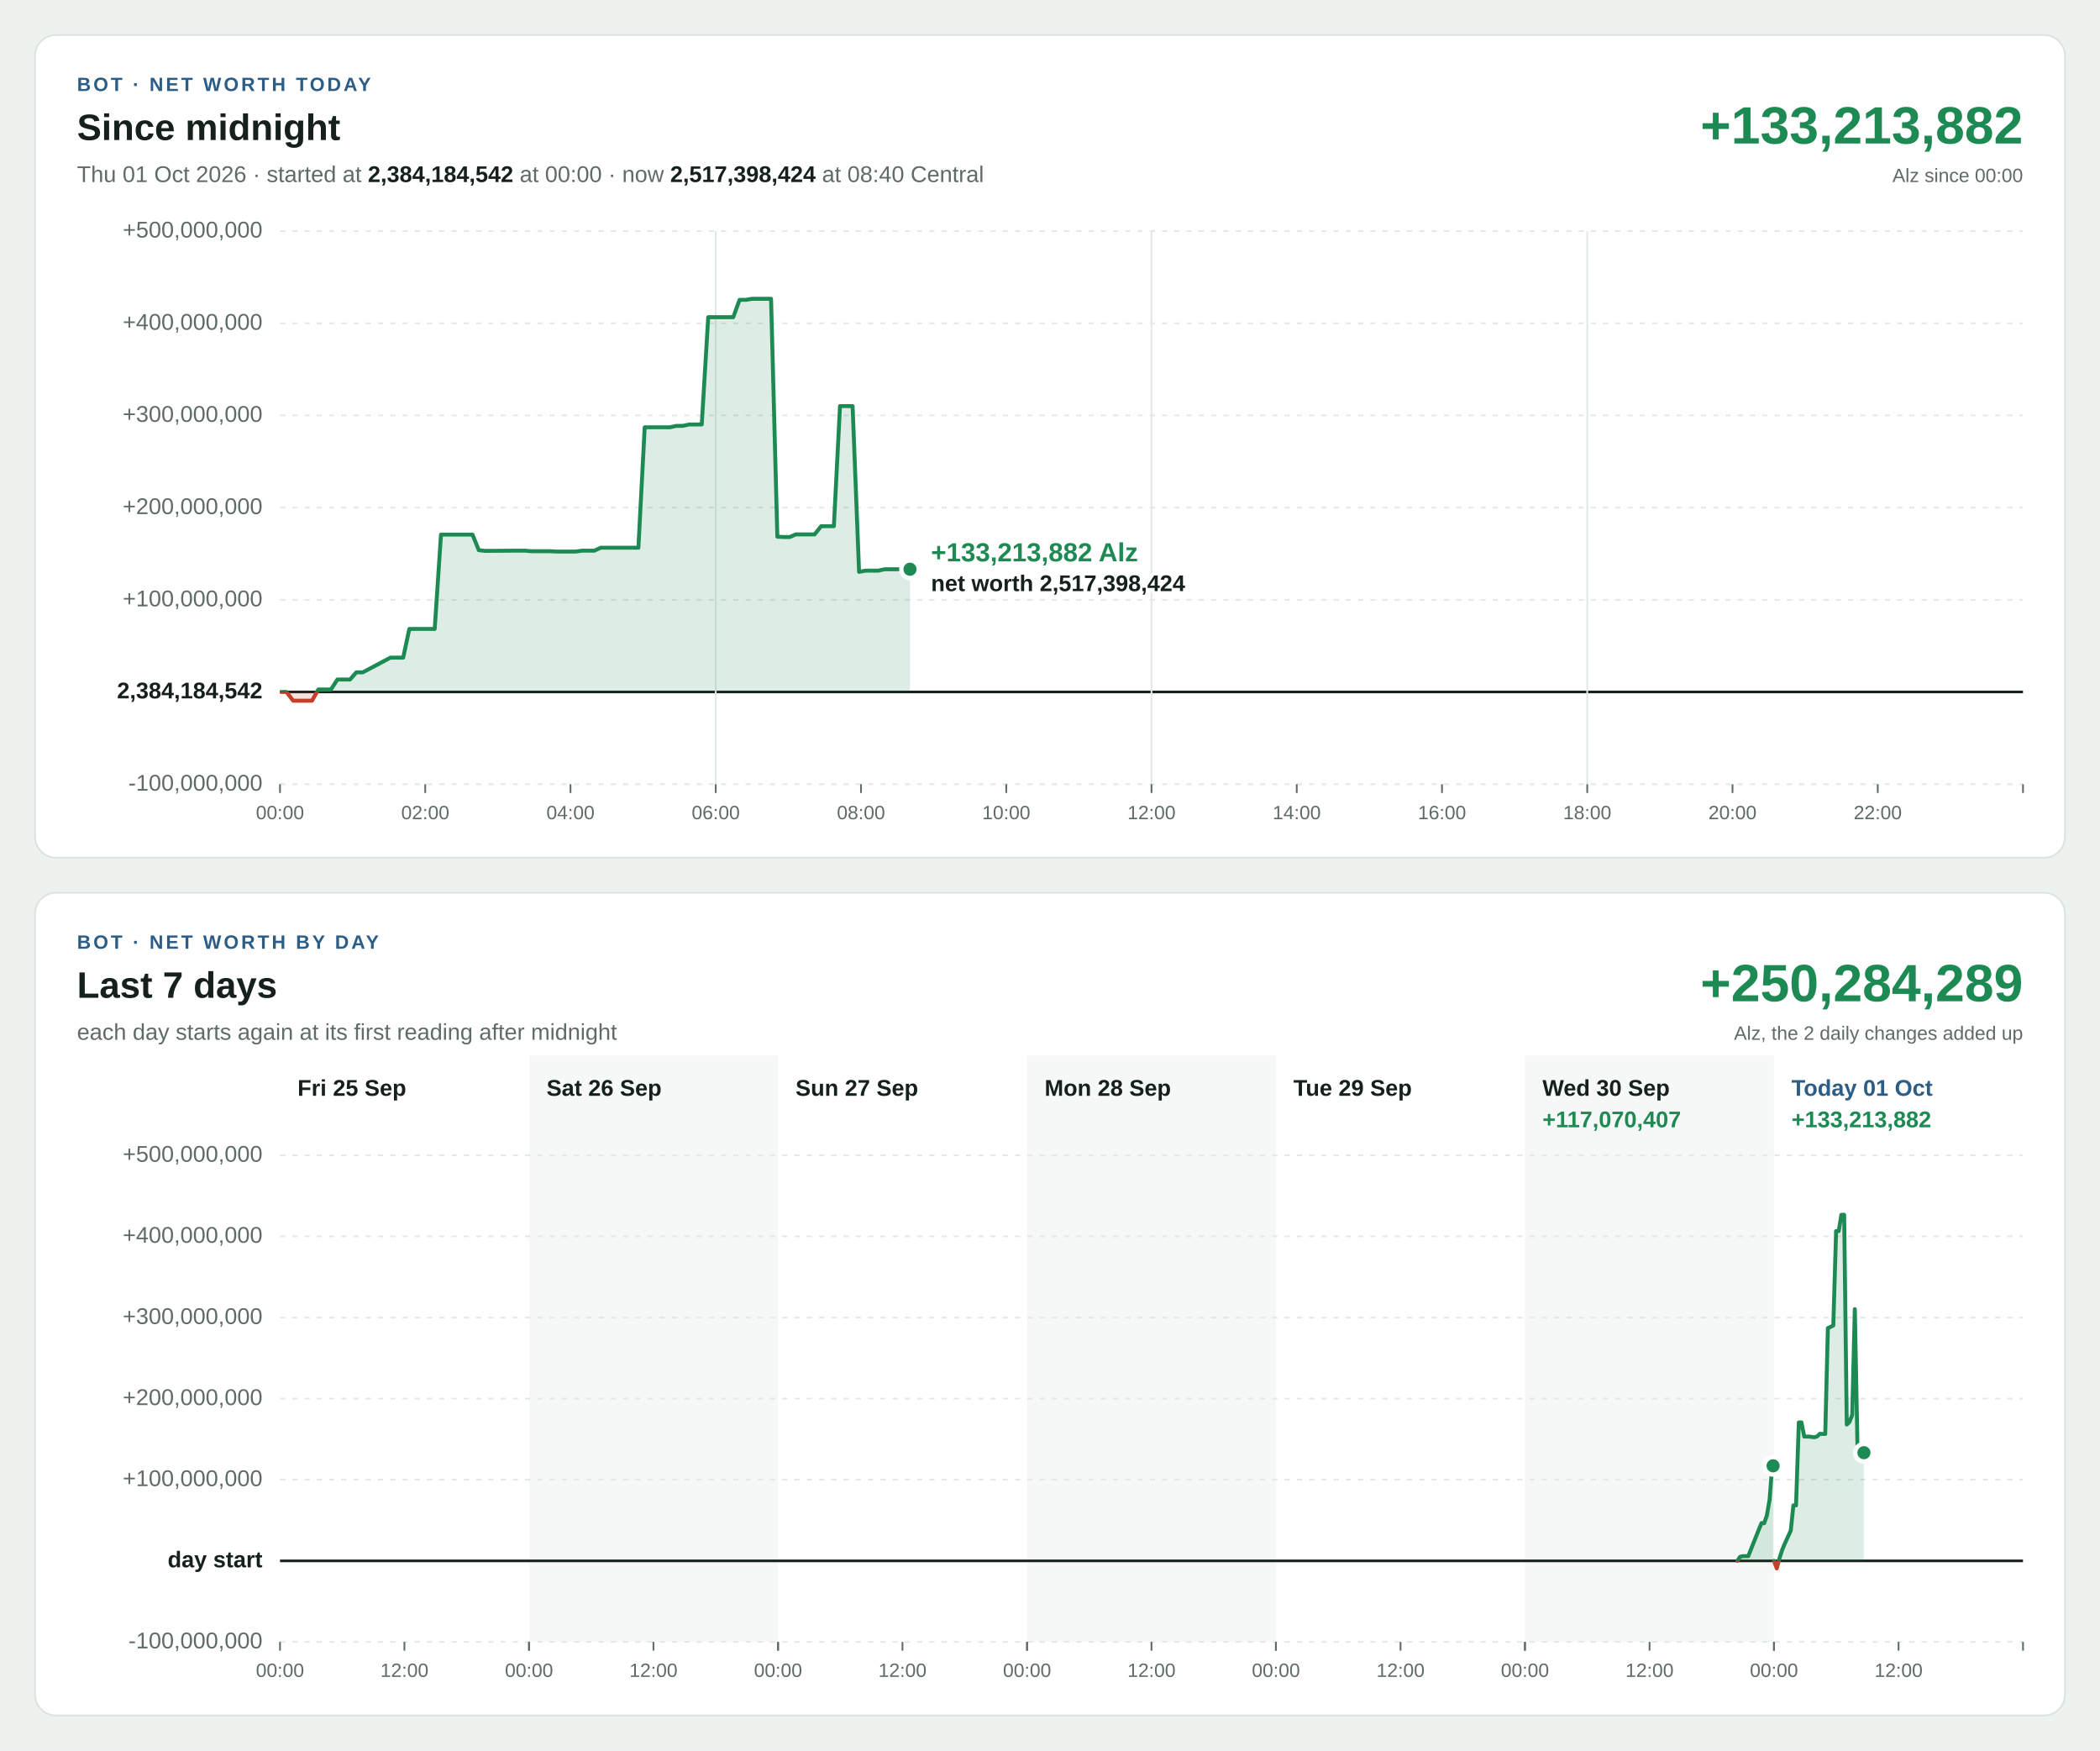
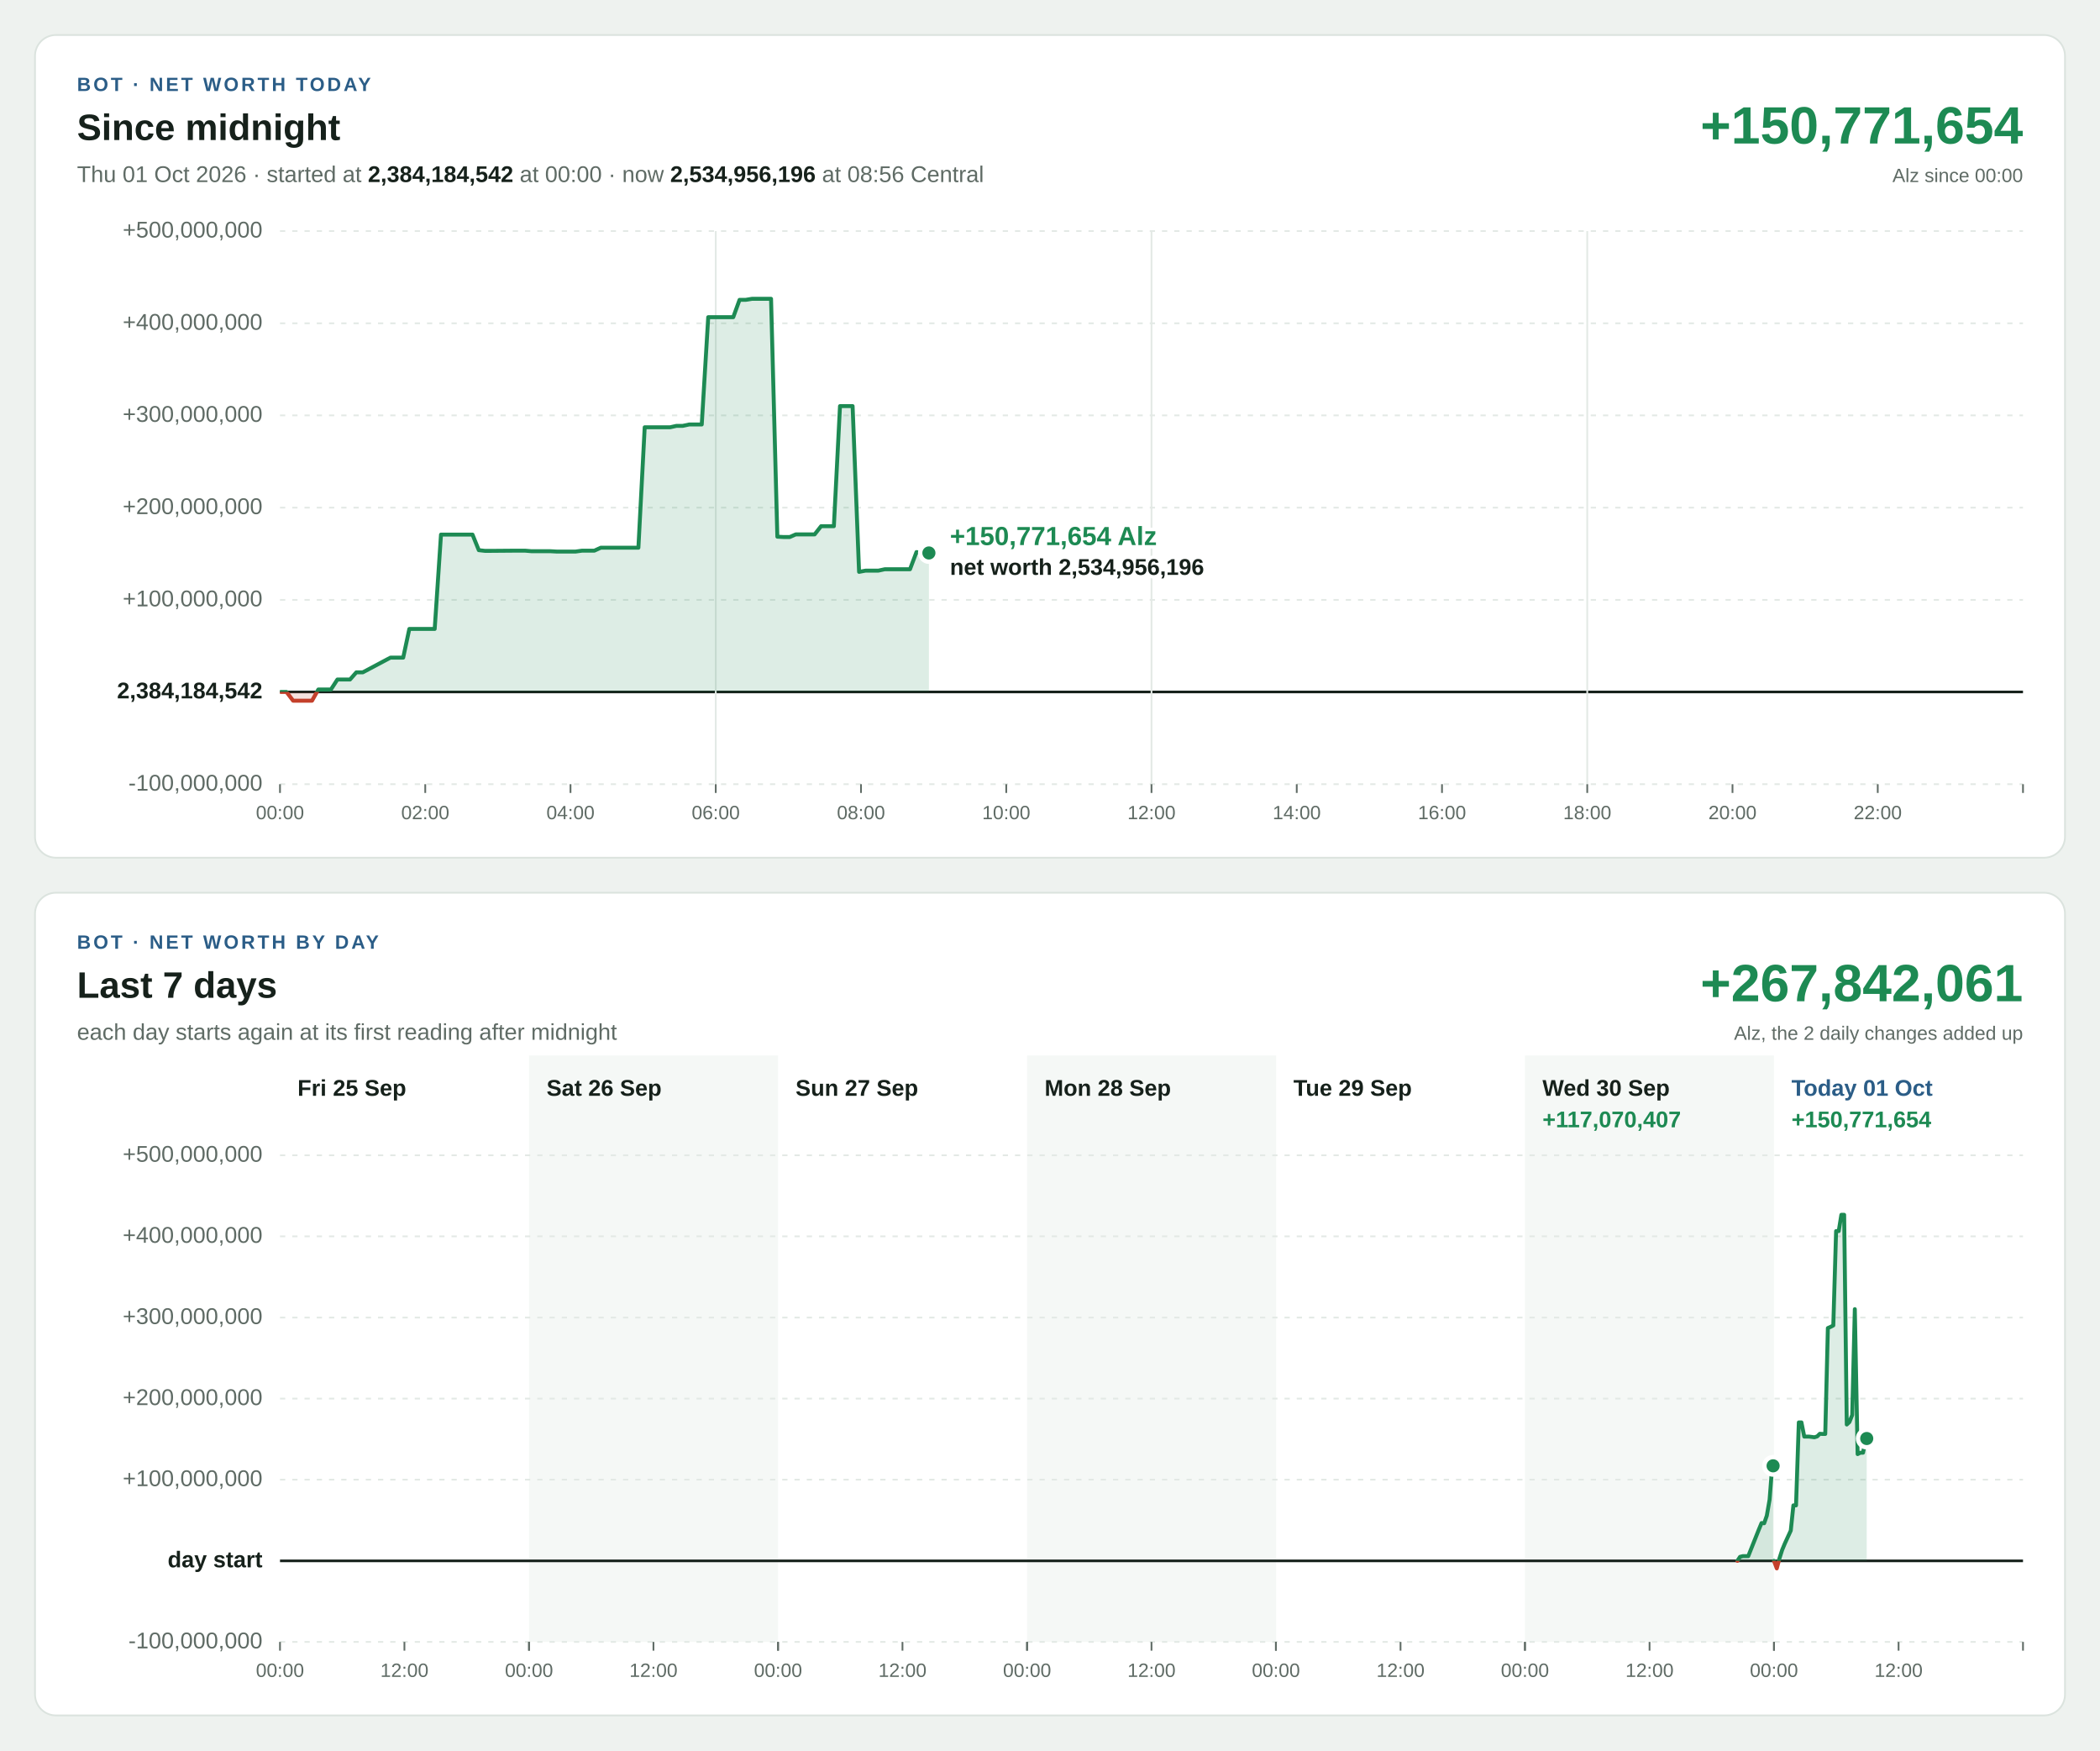
<svg xmlns="http://www.w3.org/2000/svg" width="1200" height="1000" viewBox="0 0 1200 1000" font-family="Segoe UI, Helvetica Neue, Arial, sans-serif" font-size="13" style="font-variant-numeric: tabular-nums">
  <rect width="1200" height="1000" fill="#eef2ef" />
  <g transform="translate(20,20)">
    <rect width="1160" height="470" rx="12" fill="#ffffff" stroke="#dbe3de" />
    <text x="24" y="32" font-size="11" font-weight="700" letter-spacing="1.4" fill="#2b5d87">BOT · NET WORTH TODAY</text>
    <text x="24" y="60" font-size="21" font-weight="700" fill="#16211b">Since midnight</text>
-     <text x="24" y="84" fill="#5f6b65">Thu 01 Oct 2026 · started at <tspan font-weight="700" fill="#16211b">2,384,184,542</tspan> at 00:00 · now <tspan font-weight="700" fill="#16211b">2,517,398,424</tspan> at 08:40 Central</text>
-     <text x="1136" y="62" font-size="30" font-weight="700" text-anchor="end" fill="#1d8a53">+133,213,882</text>
+     <text x="24" y="84" fill="#5f6b65">Thu 01 Oct 2026 · started at <tspan font-weight="700" fill="#16211b">2,384,184,542</tspan> at 00:00 · now <tspan font-weight="700" fill="#16211b">2,534,956,196</tspan> at 08:56 Central</text>
+     <text x="1136" y="62" font-size="30" font-weight="700" text-anchor="end" fill="#1d8a53">+150,771,654</text>
    <text x="1136" y="84" font-size="11" text-anchor="end" fill="#5f6b65">Alz since 00:00</text>
    <line x1="140" x2="1136" y1="428.0" y2="428.0" stroke="#e3e9e5" stroke-width="1" stroke-dasharray="3 4" />
    <text x="130" y="428.0" text-anchor="end" dominant-baseline="middle" font-weight="400" fill="#5f6b65">-100,000,000</text>
    <line x1="140" x2="1136" y1="375.3" y2="375.3" stroke="#16211b" stroke-width="1.5" />
    <text x="130" y="375.3" text-anchor="end" dominant-baseline="middle" font-weight="700" fill="#16211b">2,384,184,542</text>
    <line x1="140" x2="1136" y1="322.7" y2="322.7" stroke="#e3e9e5" stroke-width="1" stroke-dasharray="3 4" />
    <text x="130" y="322.7" text-anchor="end" dominant-baseline="middle" font-weight="400" fill="#5f6b65">+100,000,000</text>
    <line x1="140" x2="1136" y1="270.0" y2="270.0" stroke="#e3e9e5" stroke-width="1" stroke-dasharray="3 4" />
    <text x="130" y="270.0" text-anchor="end" dominant-baseline="middle" font-weight="400" fill="#5f6b65">+200,000,000</text>
    <line x1="140" x2="1136" y1="217.3" y2="217.3" stroke="#e3e9e5" stroke-width="1" stroke-dasharray="3 4" />
    <text x="130" y="217.3" text-anchor="end" dominant-baseline="middle" font-weight="400" fill="#5f6b65">+300,000,000</text>
    <line x1="140" x2="1136" y1="164.7" y2="164.7" stroke="#e3e9e5" stroke-width="1" stroke-dasharray="3 4" />
    <text x="130" y="164.7" text-anchor="end" dominant-baseline="middle" font-weight="400" fill="#5f6b65">+400,000,000</text>
    <line x1="140" x2="1136" y1="112.0" y2="112.0" stroke="#e3e9e5" stroke-width="1" stroke-dasharray="3 4" />
    <text x="130" y="112.0" text-anchor="end" dominant-baseline="middle" font-weight="400" fill="#5f6b65">+500,000,000</text>
    <line x1="140.0" x2="140.0" y1="428" y2="433" stroke="#5f6b65" stroke-width="1" />
    <text x="140.0" y="448" font-size="11" text-anchor="middle" fill="#5f6b65">00:00</text>
    <line x1="223.0" x2="223.0" y1="428" y2="433" stroke="#5f6b65" stroke-width="1" />
    <text x="223.0" y="448" font-size="11" text-anchor="middle" fill="#5f6b65">02:00</text>
    <line x1="306.0" x2="306.0" y1="428" y2="433" stroke="#5f6b65" stroke-width="1" />
    <text x="306.0" y="448" font-size="11" text-anchor="middle" fill="#5f6b65">04:00</text>
    <line x1="389.0" x2="389.0" y1="112" y2="428" stroke="#e3e9e5" stroke-width="1" />
    <line x1="389.0" x2="389.0" y1="428" y2="433" stroke="#5f6b65" stroke-width="1" />
    <text x="389.0" y="448" font-size="11" text-anchor="middle" fill="#5f6b65">06:00</text>
    <line x1="472.0" x2="472.0" y1="428" y2="433" stroke="#5f6b65" stroke-width="1" />
    <text x="472.0" y="448" font-size="11" text-anchor="middle" fill="#5f6b65">08:00</text>
    <line x1="555.0" x2="555.0" y1="428" y2="433" stroke="#5f6b65" stroke-width="1" />
    <text x="555.0" y="448" font-size="11" text-anchor="middle" fill="#5f6b65">10:00</text>
    <line x1="638.0" x2="638.0" y1="112" y2="428" stroke="#e3e9e5" stroke-width="1" />
    <line x1="638.0" x2="638.0" y1="428" y2="433" stroke="#5f6b65" stroke-width="1" />
    <text x="638.0" y="448" font-size="11" text-anchor="middle" fill="#5f6b65">12:00</text>
    <line x1="721.0" x2="721.0" y1="428" y2="433" stroke="#5f6b65" stroke-width="1" />
    <text x="721.0" y="448" font-size="11" text-anchor="middle" fill="#5f6b65">14:00</text>
    <line x1="804.0" x2="804.0" y1="428" y2="433" stroke="#5f6b65" stroke-width="1" />
    <text x="804.0" y="448" font-size="11" text-anchor="middle" fill="#5f6b65">16:00</text>
    <line x1="887.0" x2="887.0" y1="112" y2="428" stroke="#e3e9e5" stroke-width="1" />
    <line x1="887.0" x2="887.0" y1="428" y2="433" stroke="#5f6b65" stroke-width="1" />
    <text x="887.0" y="448" font-size="11" text-anchor="middle" fill="#5f6b65">18:00</text>
    <line x1="970.0" x2="970.0" y1="428" y2="433" stroke="#5f6b65" stroke-width="1" />
    <text x="970.0" y="448" font-size="11" text-anchor="middle" fill="#5f6b65">20:00</text>
    <line x1="1053.0" x2="1053.0" y1="428" y2="433" stroke="#5f6b65" stroke-width="1" />
    <text x="1053.0" y="448" font-size="11" text-anchor="middle" fill="#5f6b65">22:00</text>
    <line x1="1136.0" x2="1136.0" y1="428" y2="433" stroke="#5f6b65" stroke-width="1" />
    <defs>
-       <path id="shape-today" d="M140.1 375.3L140.1 375.3L143.7 375.3L147.5 380.3L151.1 380.3L154.8 380.3L158.3 380.3L161.9 373.9L165.6 373.9L169.1 373.9L172.8 368.2L176.5 368.2L180.0 368.2L183.6 364.1L187.3 364.1L203.1 355.7L206.8 355.7L210.4 355.7L213.9 339.3L217.6 339.3L221.2 339.3L224.8 339.3L228.4 339.3L232.0 285.4L235.5 285.4L239.2 285.4L242.8 285.4L246.3 285.4L250.0 285.4L253.6 294.3L257.1 294.7L260.8 294.7L272.9 294.6L276.6 294.6L280.2 294.6L283.7 294.9L287.3 294.9L290.9 294.9L294.5 294.9L298.1 295.1L301.8 295.1L305.3 295.1L308.9 295.1L312.5 294.6L316.0 294.6L319.6 294.6L323.3 292.9L326.8 292.9L330.4 292.9L334.1 292.9L337.6 292.9L341.2 292.9L344.8 292.9L348.4 224.1L352.0 224.1L355.6 224.1L359.2 224.1L362.9 224.1L366.5 223.3L370.1 223.3L373.8 222.5L377.3 222.5L381.0 222.5L384.7 161.2L388.2 161.2L391.8 161.2L395.5 161.2L399.0 161.2L402.6 151.3L406.1 151.3L409.7 150.7L413.3 150.7L417.0 150.7L420.6 150.7L424.2 286.6L427.7 286.8L431.3 286.8L434.7 285.3L438.2 285.3L441.8 285.3L445.5 285.3L449.2 280.6L452.8 280.6L456.5 280.6L460.0 212.0L463.5 212.0L467.2 212.0L470.9 306.7L474.6 306.0L478.2 306.0L481.9 306.0L485.6 305.2L489.1 305.2L492.6 305.2L496.3 305.2L500.0 305.2L500.0 375.3Z" />
-       <path id="line-today" d="M140.1 375.3L143.7 375.3L147.5 380.3L151.1 380.3L154.8 380.3L158.3 380.3L161.9 373.9L165.6 373.9L169.1 373.9L172.8 368.2L176.5 368.2L180.0 368.2L183.6 364.1L187.3 364.1L203.1 355.7L206.8 355.7L210.4 355.7L213.9 339.3L217.6 339.3L221.2 339.3L224.8 339.3L228.4 339.3L232.0 285.4L235.5 285.4L239.2 285.4L242.8 285.4L246.3 285.4L250.0 285.4L253.6 294.3L257.1 294.7L260.8 294.7L272.9 294.6L276.6 294.6L280.2 294.6L283.7 294.9L287.3 294.9L290.9 294.9L294.5 294.9L298.1 295.1L301.8 295.1L305.3 295.1L308.9 295.1L312.5 294.6L316.0 294.6L319.6 294.6L323.3 292.9L326.8 292.9L330.4 292.9L334.1 292.9L337.6 292.9L341.2 292.9L344.8 292.9L348.4 224.1L352.0 224.1L355.6 224.1L359.2 224.1L362.9 224.1L366.5 223.3L370.1 223.3L373.8 222.5L377.3 222.5L381.0 222.5L384.7 161.2L388.2 161.2L391.8 161.2L395.5 161.2L399.0 161.2L402.6 151.3L406.1 151.3L409.7 150.7L413.3 150.7L417.0 150.7L420.6 150.7L424.2 286.6L427.7 286.8L431.3 286.8L434.7 285.3L438.2 285.3L441.8 285.3L445.5 285.3L449.2 280.6L452.8 280.6L456.5 280.6L460.0 212.0L463.5 212.0L467.2 212.0L470.9 306.7L474.6 306.0L478.2 306.0L481.9 306.0L485.6 305.2L489.1 305.2L492.6 305.2L496.3 305.2L500.0 305.2" />
+       <path id="shape-today" d="M140.1 375.3L140.1 375.3L143.7 375.3L147.5 380.3L151.1 380.3L154.8 380.3L158.3 380.3L161.9 373.9L165.6 373.9L169.1 373.9L172.8 368.2L176.5 368.2L180.0 368.2L183.6 364.1L187.3 364.1L203.1 355.7L206.8 355.7L210.4 355.7L213.9 339.3L217.6 339.3L221.2 339.3L224.8 339.3L228.4 339.3L232.0 285.4L235.5 285.4L239.2 285.4L242.8 285.4L246.3 285.4L250.0 285.4L253.6 294.3L257.1 294.7L260.8 294.7L272.9 294.6L276.6 294.6L280.2 294.6L283.7 294.9L287.3 294.9L290.9 294.9L294.5 294.9L298.1 295.1L301.8 295.1L305.3 295.1L308.9 295.1L312.5 294.6L316.0 294.6L319.6 294.6L323.3 292.9L326.8 292.9L330.4 292.9L334.1 292.9L337.6 292.9L341.2 292.9L344.8 292.9L348.4 224.1L352.0 224.1L355.6 224.1L359.2 224.1L362.9 224.1L366.5 223.3L370.1 223.3L373.8 222.5L377.3 222.5L381.0 222.5L384.7 161.2L388.2 161.2L391.8 161.2L395.5 161.2L399.0 161.2L402.6 151.3L406.1 151.3L409.7 150.7L413.3 150.7L417.0 150.7L420.6 150.7L424.2 286.6L427.7 286.8L431.3 286.8L434.7 285.3L438.2 285.3L441.8 285.3L445.5 285.3L449.2 280.6L452.8 280.6L456.5 280.6L460.0 212.0L463.5 212.0L467.2 212.0L470.9 306.7L474.6 306.0L478.2 306.0L481.9 306.0L485.6 305.2L489.1 305.2L492.6 305.2L496.3 305.2L500.0 305.2L503.7 295.4L507.3 295.9L510.8 295.9L510.8 375.3Z" />
+       <path id="line-today" d="M140.1 375.3L143.7 375.3L147.5 380.3L151.1 380.3L154.8 380.3L158.3 380.3L161.9 373.9L165.6 373.9L169.1 373.9L172.8 368.2L176.5 368.2L180.0 368.2L183.6 364.1L187.3 364.1L203.1 355.7L206.8 355.7L210.4 355.7L213.9 339.3L217.6 339.3L221.2 339.3L224.8 339.3L228.4 339.3L232.0 285.4L235.5 285.4L239.2 285.4L242.8 285.4L246.3 285.4L250.0 285.4L253.6 294.3L257.1 294.7L260.8 294.7L272.9 294.6L276.6 294.6L280.2 294.6L283.7 294.9L287.3 294.9L290.9 294.9L294.5 294.9L298.1 295.1L301.8 295.1L305.3 295.1L308.9 295.1L312.5 294.6L316.0 294.6L319.6 294.6L323.3 292.9L326.8 292.9L330.4 292.9L334.1 292.9L337.6 292.9L341.2 292.9L344.8 292.9L348.4 224.1L352.0 224.1L355.6 224.1L359.2 224.1L362.9 224.1L366.5 223.3L370.1 223.3L373.8 222.5L377.3 222.5L381.0 222.5L384.7 161.2L388.2 161.2L391.8 161.2L395.5 161.2L399.0 161.2L402.6 151.3L406.1 151.3L409.7 150.7L413.3 150.7L417.0 150.7L420.6 150.7L424.2 286.6L427.7 286.8L431.3 286.8L434.7 285.3L438.2 285.3L441.8 285.3L445.5 285.3L449.2 280.6L452.8 280.6L456.5 280.6L460.0 212.0L463.5 212.0L467.2 212.0L470.9 306.7L474.6 306.0L478.2 306.0L481.9 306.0L485.6 305.2L489.1 305.2L492.6 305.2L496.3 305.2L500.0 305.2L503.7 295.4L507.3 295.9L510.8 295.9" />
      <clipPath id="up-today">
        <rect x="140" y="112" width="996" height="263.3" />
      </clipPath>
      <clipPath id="down-today">
        <rect x="140" y="375.3" width="996" height="52.7" />
      </clipPath>
    </defs>
    <use href="#shape-today" fill="#1d8a53" fill-opacity="0.15" clip-path="url(#up-today)" />
    <use href="#line-today" fill="none" stroke="#1d8a53" stroke-width="2.25" stroke-linejoin="round" stroke-linecap="round" clip-path="url(#up-today)" />
    <use href="#shape-today" fill="#c4402b" fill-opacity="0.15" clip-path="url(#down-today)" />
    <use href="#line-today" fill="none" stroke="#c4402b" stroke-width="2.25" stroke-linejoin="round" stroke-linecap="round" clip-path="url(#down-today)" />
-     <circle cx="500.0" cy="305.2" r="5" fill="#1d8a53" stroke="#ffffff" stroke-width="2.5" />
-     <text x="512.0" y="300.7" text-anchor="start" font-size="15" font-weight="700" fill="#1d8a53" stroke="#ffffff" stroke-width="4" stroke-linejoin="round" paint-order="stroke">+133,213,882 Alz</text>
-     <text x="512.0" y="317.7" text-anchor="start" font-size="13" font-weight="600" fill="#16211b" stroke="#ffffff" stroke-width="4" stroke-linejoin="round" paint-order="stroke">net worth 2,517,398,424</text>
+     <circle cx="510.8" cy="295.9" r="5" fill="#1d8a53" stroke="#ffffff" stroke-width="2.5" />
+     <text x="522.8" y="291.4" text-anchor="start" font-size="15" font-weight="700" fill="#1d8a53" stroke="#ffffff" stroke-width="4" stroke-linejoin="round" paint-order="stroke">+150,771,654 Alz</text>
+     <text x="522.8" y="308.4" text-anchor="start" font-size="13" font-weight="600" fill="#16211b" stroke="#ffffff" stroke-width="4" stroke-linejoin="round" paint-order="stroke">net worth 2,534,956,196</text>
  </g>
  <g transform="translate(20,510)">
    <rect width="1160" height="470" rx="12" fill="#ffffff" stroke="#dbe3de" />
    <text x="24" y="32" font-size="11" font-weight="700" letter-spacing="1.4" fill="#2b5d87">BOT · NET WORTH BY DAY</text>
    <text x="24" y="60" font-size="21" font-weight="700" fill="#16211b">Last 7 days</text>
    <text x="24" y="84" fill="#5f6b65">each day starts again at its first reading after midnight</text>
-     <text x="1136" y="62" font-size="30" font-weight="700" text-anchor="end" fill="#1d8a53">+250,284,289</text>
+     <text x="1136" y="62" font-size="30" font-weight="700" text-anchor="end" fill="#1d8a53">+267,842,061</text>
    <text x="1136" y="84" font-size="11" text-anchor="end" fill="#5f6b65">Alz, the 2 daily changes added up</text>
    <rect x="282.3" y="93" width="142.3" height="335" fill="#f5f8f6" />
    <rect x="566.9" y="93" width="142.3" height="335" fill="#f5f8f6" />
    <rect x="851.4" y="93" width="142.3" height="335" fill="#f5f8f6" />
    <line x1="140" x2="1136" y1="428.0" y2="428.0" stroke="#e3e9e5" stroke-width="1" stroke-dasharray="3 4" />
    <text x="130" y="428.0" text-anchor="end" dominant-baseline="middle" font-weight="400" fill="#5f6b65">-100,000,000</text>
    <line x1="140" x2="1136" y1="381.7" y2="381.7" stroke="#16211b" stroke-width="1.5" />
    <text x="130" y="381.7" text-anchor="end" dominant-baseline="middle" font-weight="700" fill="#16211b">day start</text>
    <line x1="140" x2="1136" y1="335.3" y2="335.3" stroke="#e3e9e5" stroke-width="1" stroke-dasharray="3 4" />
    <text x="130" y="335.3" text-anchor="end" dominant-baseline="middle" font-weight="400" fill="#5f6b65">+100,000,000</text>
    <line x1="140" x2="1136" y1="289.0" y2="289.0" stroke="#e3e9e5" stroke-width="1" stroke-dasharray="3 4" />
    <text x="130" y="289.0" text-anchor="end" dominant-baseline="middle" font-weight="400" fill="#5f6b65">+200,000,000</text>
    <line x1="140" x2="1136" y1="242.7" y2="242.7" stroke="#e3e9e5" stroke-width="1" stroke-dasharray="3 4" />
    <text x="130" y="242.7" text-anchor="end" dominant-baseline="middle" font-weight="400" fill="#5f6b65">+300,000,000</text>
    <line x1="140" x2="1136" y1="196.3" y2="196.3" stroke="#e3e9e5" stroke-width="1" stroke-dasharray="3 4" />
    <text x="130" y="196.3" text-anchor="end" dominant-baseline="middle" font-weight="400" fill="#5f6b65">+400,000,000</text>
    <line x1="140" x2="1136" y1="150.0" y2="150.0" stroke="#e3e9e5" stroke-width="1" stroke-dasharray="3 4" />
    <text x="130" y="150.0" text-anchor="end" dominant-baseline="middle" font-weight="400" fill="#5f6b65">+500,000,000</text>
    <text x="150.0" y="116" font-weight="700" fill="#16211b">Fri 25 Sep</text>
    <line x1="140.0" x2="140.0" y1="428" y2="433" stroke="#5f6b65" stroke-width="1" />
    <text x="140.0" y="448" font-size="11" text-anchor="middle" fill="#5f6b65">00:00</text>
    <line x1="211.1" x2="211.1" y1="428" y2="433" stroke="#5f6b65" stroke-width="1" />
    <text x="211.1" y="448" font-size="11" text-anchor="middle" fill="#5f6b65">12:00</text>
    <line x1="282.3" x2="282.3" y1="428" y2="433" stroke="#5f6b65" stroke-width="1" />
    <text x="292.3" y="116" font-weight="700" fill="#16211b">Sat 26 Sep</text>
    <line x1="282.3" x2="282.3" y1="428" y2="433" stroke="#5f6b65" stroke-width="1" />
    <text x="282.3" y="448" font-size="11" text-anchor="middle" fill="#5f6b65">00:00</text>
    <line x1="353.4" x2="353.4" y1="428" y2="433" stroke="#5f6b65" stroke-width="1" />
    <text x="353.4" y="448" font-size="11" text-anchor="middle" fill="#5f6b65">12:00</text>
    <line x1="424.6" x2="424.6" y1="428" y2="433" stroke="#5f6b65" stroke-width="1" />
    <text x="434.6" y="116" font-weight="700" fill="#16211b">Sun 27 Sep</text>
    <line x1="424.6" x2="424.6" y1="428" y2="433" stroke="#5f6b65" stroke-width="1" />
    <text x="424.6" y="448" font-size="11" text-anchor="middle" fill="#5f6b65">00:00</text>
    <line x1="495.7" x2="495.7" y1="428" y2="433" stroke="#5f6b65" stroke-width="1" />
    <text x="495.7" y="448" font-size="11" text-anchor="middle" fill="#5f6b65">12:00</text>
    <line x1="566.9" x2="566.9" y1="428" y2="433" stroke="#5f6b65" stroke-width="1" />
    <text x="576.9" y="116" font-weight="700" fill="#16211b">Mon 28 Sep</text>
    <line x1="566.9" x2="566.9" y1="428" y2="433" stroke="#5f6b65" stroke-width="1" />
    <text x="566.9" y="448" font-size="11" text-anchor="middle" fill="#5f6b65">00:00</text>
    <line x1="638.0" x2="638.0" y1="428" y2="433" stroke="#5f6b65" stroke-width="1" />
    <text x="638.0" y="448" font-size="11" text-anchor="middle" fill="#5f6b65">12:00</text>
    <line x1="709.1" x2="709.1" y1="428" y2="433" stroke="#5f6b65" stroke-width="1" />
    <text x="719.1" y="116" font-weight="700" fill="#16211b">Tue 29 Sep</text>
    <line x1="709.1" x2="709.1" y1="428" y2="433" stroke="#5f6b65" stroke-width="1" />
    <text x="709.1" y="448" font-size="11" text-anchor="middle" fill="#5f6b65">00:00</text>
    <line x1="780.3" x2="780.3" y1="428" y2="433" stroke="#5f6b65" stroke-width="1" />
    <text x="780.3" y="448" font-size="11" text-anchor="middle" fill="#5f6b65">12:00</text>
    <line x1="851.4" x2="851.4" y1="428" y2="433" stroke="#5f6b65" stroke-width="1" />
    <text x="861.4" y="116" font-weight="700" fill="#16211b">Wed 30 Sep</text>
    <line x1="851.4" x2="851.4" y1="428" y2="433" stroke="#5f6b65" stroke-width="1" />
    <text x="851.4" y="448" font-size="11" text-anchor="middle" fill="#5f6b65">00:00</text>
    <line x1="922.6" x2="922.6" y1="428" y2="433" stroke="#5f6b65" stroke-width="1" />
    <text x="922.6" y="448" font-size="11" text-anchor="middle" fill="#5f6b65">12:00</text>
    <line x1="993.7" x2="993.7" y1="428" y2="433" stroke="#5f6b65" stroke-width="1" />
    <text x="861.4" y="134" font-weight="700" fill="#1d8a53">+117,070,407</text>
    <defs>
      <path id="shape-day5" d="M972.8 381.7L972.8 381.7L974.3 379.4L975.9 379.0L977.4 379.0L979.0 379.0L985.1 363.7L986.6 360.1L988.1 360.2L989.6 355.9L991.2 346.7L992.7 327.4L993.2 327.4L993.2 381.7Z" />
      <path id="line-day5" d="M972.8 381.7L974.3 379.4L975.9 379.0L977.4 379.0L979.0 379.0L985.1 363.7L986.6 360.1L988.1 360.2L989.6 355.9L991.2 346.7L992.7 327.4L993.2 327.4" />
      <clipPath id="up-day5">
        <rect x="140" y="150" width="996" height="231.7" />
      </clipPath>
      <clipPath id="down-day5">
        <rect x="140" y="381.7" width="996" height="46.3" />
      </clipPath>
    </defs>
    <use href="#shape-day5" fill="#1d8a53" fill-opacity="0.15" clip-path="url(#up-day5)" />
    <use href="#line-day5" fill="none" stroke="#1d8a53" stroke-width="2.25" stroke-linejoin="round" stroke-linecap="round" clip-path="url(#up-day5)" />
    <use href="#shape-day5" fill="#c4402b" fill-opacity="0.15" clip-path="url(#down-day5)" />
    <use href="#line-day5" fill="none" stroke="#c4402b" stroke-width="2.25" stroke-linejoin="round" stroke-linecap="round" clip-path="url(#down-day5)" />
    <circle cx="993.2" cy="327.4" r="5" fill="#1d8a53" stroke="#ffffff" stroke-width="2.5" />
    <text x="1003.7" y="116" font-weight="700" fill="#2b5d87">Today 01 Oct</text>
    <line x1="993.7" x2="993.7" y1="428" y2="433" stroke="#5f6b65" stroke-width="1" />
    <text x="993.7" y="448" font-size="11" text-anchor="middle" fill="#5f6b65">00:00</text>
    <line x1="1064.9" x2="1064.9" y1="428" y2="433" stroke="#5f6b65" stroke-width="1" />
    <text x="1064.9" y="448" font-size="11" text-anchor="middle" fill="#5f6b65">12:00</text>
    <line x1="1136.0" x2="1136.0" y1="428" y2="433" stroke="#5f6b65" stroke-width="1" />
-     <text x="1003.7" y="134" font-weight="700" fill="#1d8a53">+133,213,882</text>
+     <text x="1003.7" y="134" font-weight="700" fill="#1d8a53">+150,771,654</text>
    <defs>
-       <path id="shape-day6" d="M993.7 381.7L993.7 381.7L995.3 386.0L996.8 380.4L998.4 375.4L999.9 371.8L1003.3 364.4L1004.8 350.0L1006.3 350.0L1007.9 302.6L1009.4 302.6L1011.0 310.7L1013.7 310.7L1015.3 310.9L1016.8 311.1L1018.4 310.6L1019.9 309.1L1021.4 309.2L1023.0 309.2L1024.5 248.7L1026.1 248.0L1027.6 247.2L1029.2 193.3L1030.7 193.3L1032.2 184.0L1033.8 184.0L1035.3 303.8L1036.8 302.4L1038.4 298.4L1039.9 237.9L1041.5 320.7L1043.1 319.9L1044.6 319.9L1045.1 319.9L1045.1 381.7Z" />
-       <path id="line-day6" d="M993.7 381.7L995.3 386.0L996.8 380.4L998.4 375.4L999.9 371.8L1003.3 364.4L1004.8 350.0L1006.3 350.0L1007.9 302.6L1009.4 302.6L1011.0 310.7L1013.7 310.7L1015.3 310.9L1016.8 311.1L1018.4 310.6L1019.9 309.1L1021.4 309.2L1023.0 309.2L1024.5 248.7L1026.1 248.0L1027.6 247.2L1029.2 193.3L1030.7 193.3L1032.2 184.0L1033.8 184.0L1035.3 303.8L1036.8 302.4L1038.4 298.4L1039.9 237.9L1041.5 320.7L1043.1 319.9L1044.6 319.9L1045.1 319.9" />
+       <path id="shape-day6" d="M993.7 381.7L993.7 381.7L995.3 386.0L996.8 380.4L998.4 375.4L999.9 371.8L1003.3 364.4L1004.8 350.0L1006.3 350.0L1007.9 302.6L1009.4 302.6L1011.0 310.7L1013.7 310.7L1015.3 310.9L1016.8 311.1L1018.4 310.6L1019.9 309.1L1021.4 309.2L1023.0 309.2L1024.5 248.7L1026.1 248.0L1027.6 247.2L1029.2 193.3L1030.7 193.3L1032.2 184.0L1033.8 184.0L1035.3 303.8L1036.8 302.4L1038.4 298.4L1039.9 237.9L1041.5 320.7L1043.1 319.9L1044.6 319.9L1046.2 311.8L1046.7 311.8L1046.7 381.7Z" />
+       <path id="line-day6" d="M993.7 381.7L995.3 386.0L996.8 380.4L998.4 375.4L999.9 371.8L1003.3 364.4L1004.8 350.0L1006.3 350.0L1007.9 302.6L1009.4 302.6L1011.0 310.7L1013.7 310.7L1015.3 310.9L1016.8 311.1L1018.4 310.6L1019.9 309.1L1021.4 309.2L1023.0 309.2L1024.5 248.7L1026.1 248.0L1027.6 247.2L1029.2 193.3L1030.7 193.3L1032.2 184.0L1033.8 184.0L1035.3 303.8L1036.8 302.4L1038.4 298.4L1039.9 237.9L1041.5 320.7L1043.1 319.9L1044.6 319.9L1046.2 311.8L1046.7 311.8" />
      <clipPath id="up-day6">
        <rect x="140" y="150" width="996" height="231.7" />
      </clipPath>
      <clipPath id="down-day6">
        <rect x="140" y="381.7" width="996" height="46.3" />
      </clipPath>
    </defs>
    <use href="#shape-day6" fill="#1d8a53" fill-opacity="0.15" clip-path="url(#up-day6)" />
    <use href="#line-day6" fill="none" stroke="#1d8a53" stroke-width="2.25" stroke-linejoin="round" stroke-linecap="round" clip-path="url(#up-day6)" />
    <use href="#shape-day6" fill="#c4402b" fill-opacity="0.15" clip-path="url(#down-day6)" />
    <use href="#line-day6" fill="none" stroke="#c4402b" stroke-width="2.25" stroke-linejoin="round" stroke-linecap="round" clip-path="url(#down-day6)" />
-     <circle cx="1045.1" cy="319.9" r="5" fill="#1d8a53" stroke="#ffffff" stroke-width="2.5" />
+     <circle cx="1046.7" cy="311.8" r="5" fill="#1d8a53" stroke="#ffffff" stroke-width="2.5" />
  </g>
</svg>
